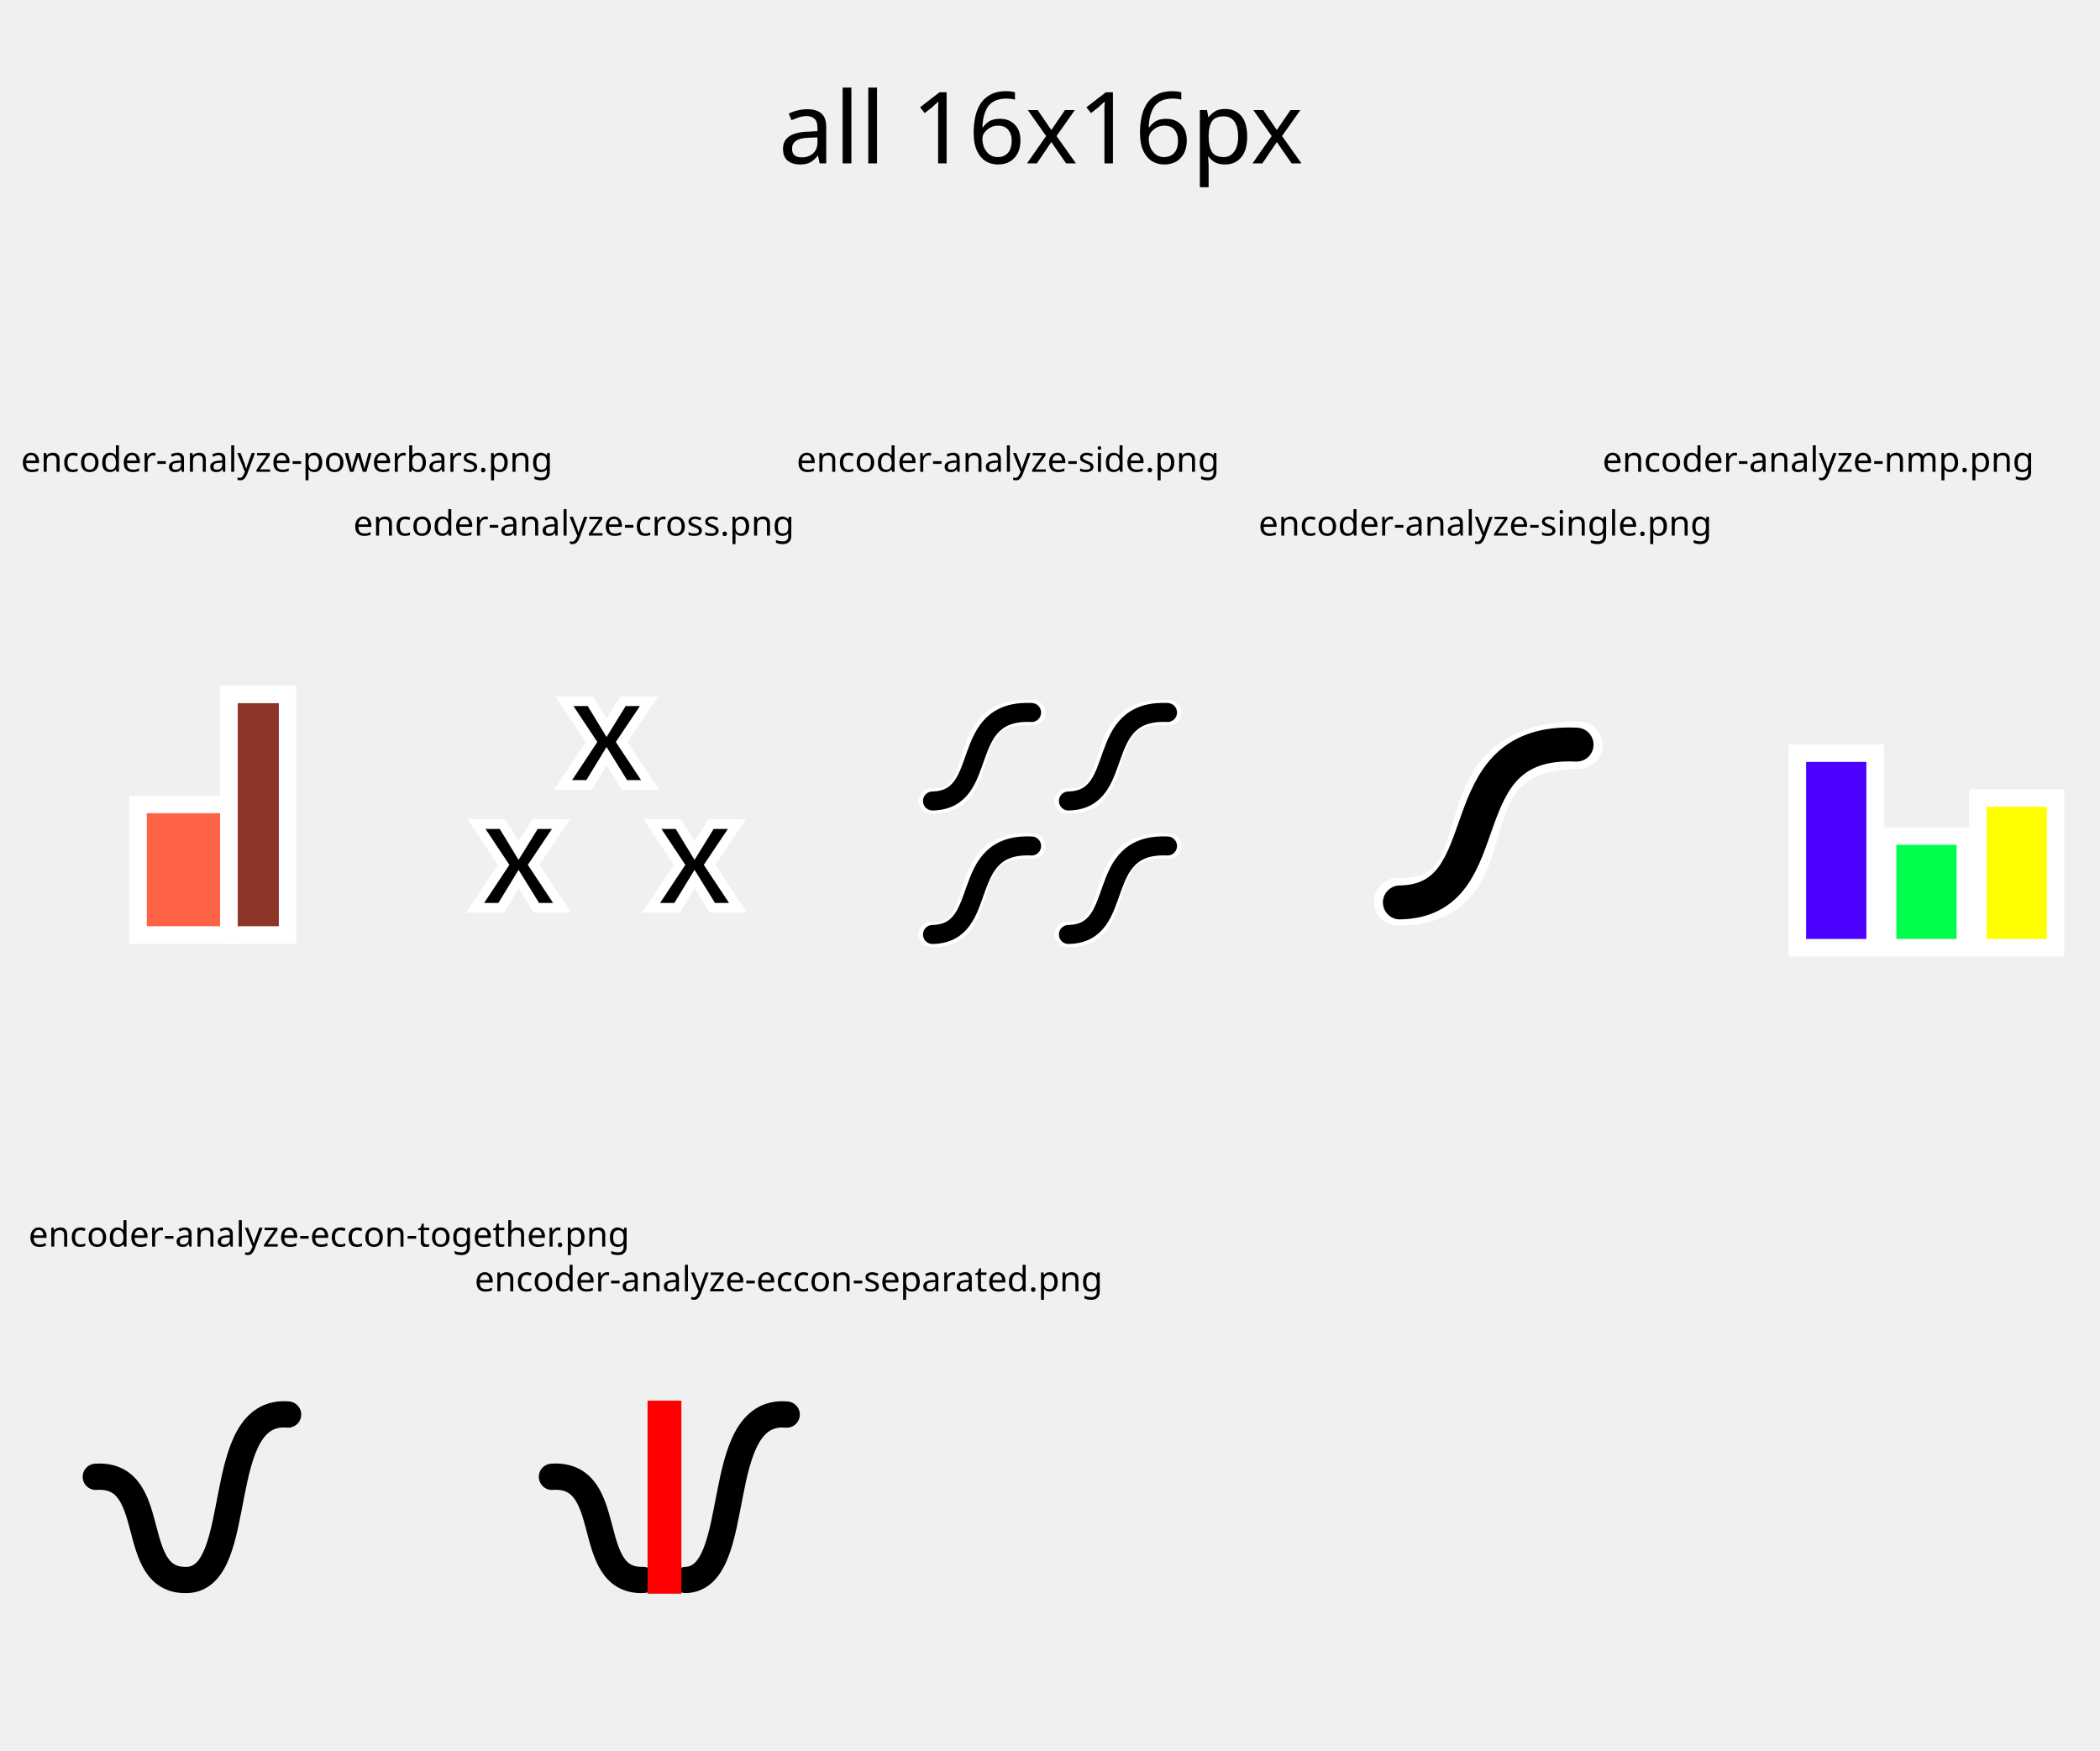
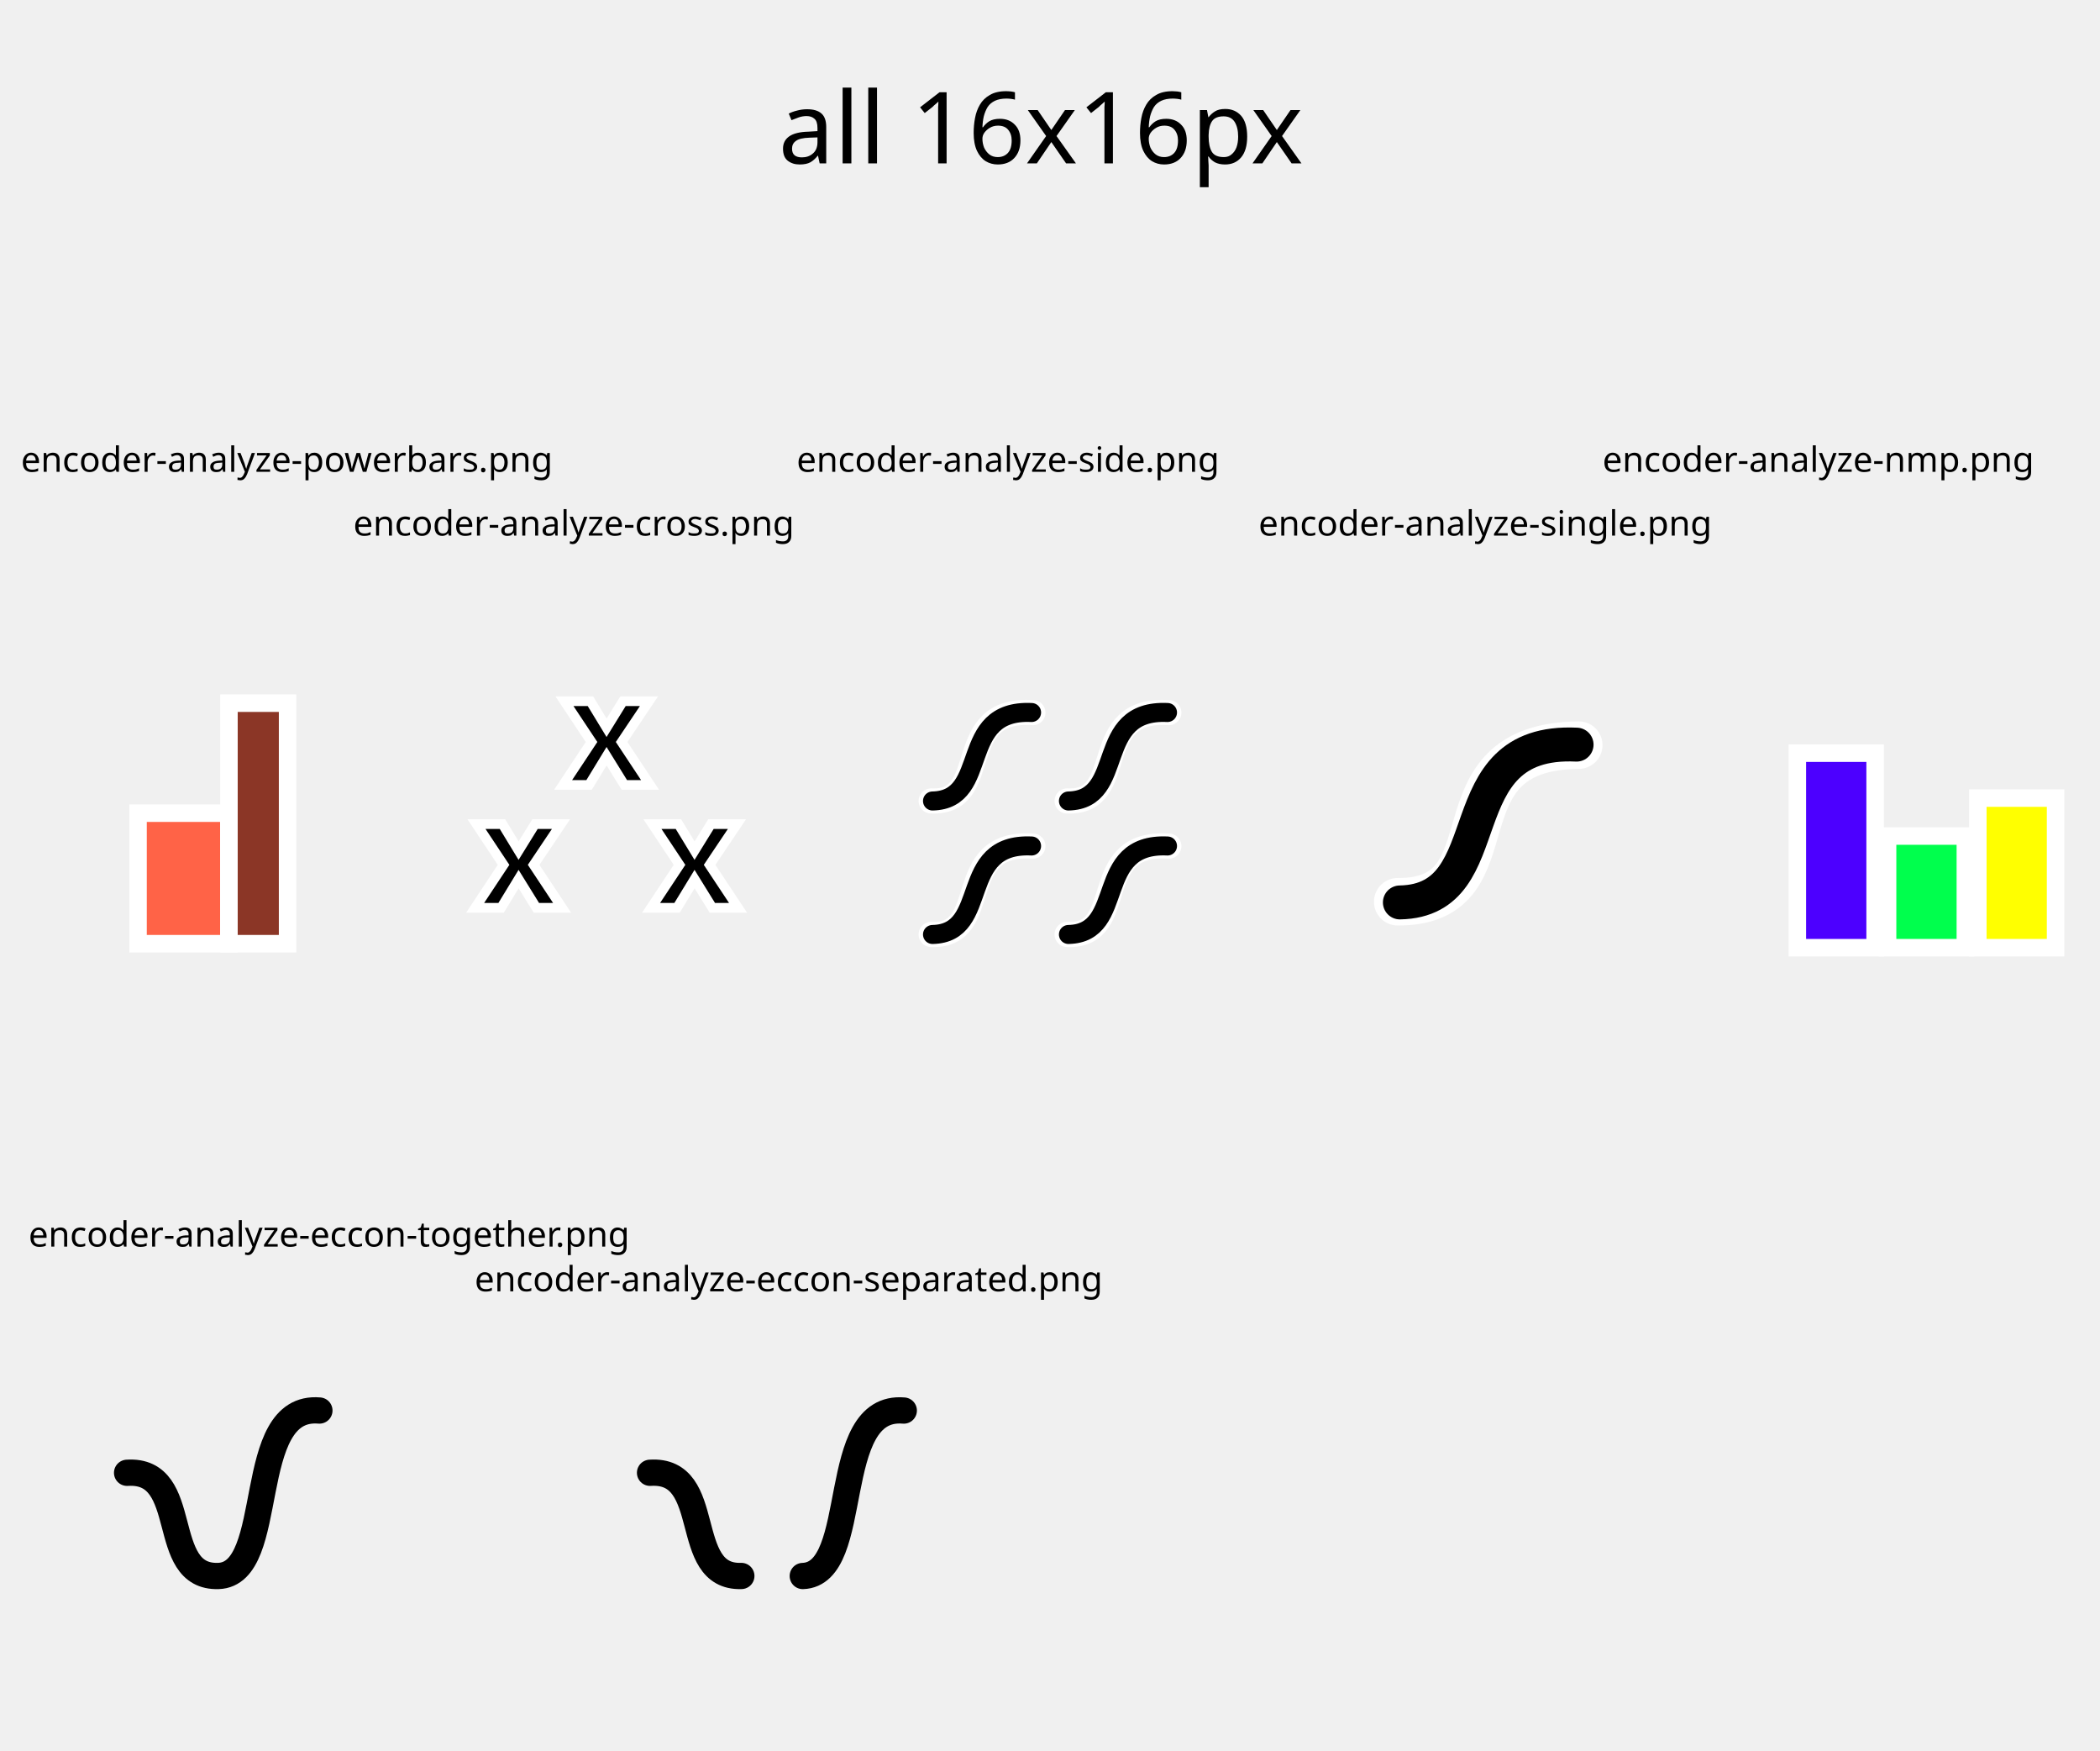
<svg xmlns="http://www.w3.org/2000/svg" width="120" height="100" id="svg2" version="1.1">
  <defs id="defs4" />
  <g id="capa1" transform="translate(62.83378,-964.9276)">
-     <g id="g3934" transform="translate(2.968116,-6.467959)">
-       <rect y="1048.928" x="-62.834" height="16" width="16" id="rect3874" style="fill:#ffffff;fill-opacity:0;fill-rule:nonzero;stroke:none" />
-       <path id="path3792" d="m -60.328,1055.763 c 3.739,-0.247 1.727,6.011 5.217,5.895 3.424,-0.114 1.399,-9.829 5.772,-9.452" style="fill:none;stroke:#000000;stroke-width:1.5;stroke-linecap:round;stroke-linejoin:round;stroke-miterlimit:4;stroke-opacity:1;stroke-dasharray:none" />
-     </g>
    <text xml:space="preserve" style="font-size:10px;font-style:normal;font-weight:normal;line-height:125%;letter-spacing:0px;word-spacing:0px;fill:#000000;fill-opacity:1;stroke:none;font-family:Sans" x="-61.203" y="1036.147" id="text3938">
      <tspan id="tspan3940" x="-61.203" y="1036.147" style="font-size:2px">encoder-analyze-eccon-together.png</tspan>
    </text>
    <text xml:space="preserve" style="font-size:10px;font-style:normal;font-weight:normal;line-height:125%;letter-spacing:0px;word-spacing:0px;fill:#000000;fill-opacity:1;stroke:none;font-family:Sans" x="-35.709" y="1038.701" id="text3938-3">
      <tspan id="tspan3940-6" x="-35.709" y="1038.701" style="font-size:2px">encoder-analyze-eccon-separated.png</tspan>
    </text>
    <text xml:space="preserve" style="font-size:5.682px;font-style:normal;font-weight:normal;line-height:125%;letter-spacing:0px;word-spacing:0px;fill:#000000;fill-opacity:1;stroke:none;font-family:Sans" x="-18.355" y="974.26" id="text3963">
      <tspan id="tspan3965" x="-18.355" y="974.26">all 16x16px</tspan>
    </text>
-     <g id="g5297">
+     <g id="g5297" transform="translate(0,0.4989014)">
      <rect y="1003.471" x="-58.673" height="16" width="16" id="rect2985" style="fill:#ffffff;fill-opacity:0;fill-rule:nonzero;stroke:none" />
      <rect y="1010.884" x="-54.946" height="7.457" width="5.195" id="rect3967" style="fill:#ff6347;fill-opacity:1;fill-rule:nonzero;stroke:#ffffff;stroke-width:1;stroke-miterlimit:4;stroke-opacity:1;stroke-dasharray:none" />
      <rect y="1004.6" x="-49.751" height="13.741" width="3.351" id="rect3967-0" style="fill:#8b3626;fill-opacity:1;fill-rule:nonzero;stroke:#ffffff;stroke-width:1;stroke-miterlimit:4;stroke-opacity:1;stroke-dasharray:none" />
    </g>
    <g id="g5334">
      <rect y="1003.97" x="14.208" height="16" width="16" id="rect2985-6" style="fill:#ffffff;fill-opacity:0;fill-rule:nonzero;stroke:none" />
      <g transform="translate(-3.4494629e-6,1.1705907e-4)" id="g5217">
        <path style="fill:none;stroke:#ffffff;stroke-width:2.713;stroke-linecap:round;stroke-linejoin:round;stroke-miterlimit:4;stroke-opacity:1;stroke-dasharray:none" d="m 17.035,1016.442 c 6.839,0.041 1.801,-8.868 10.346,-8.945" id="path3792-5-6-0" />
        <path style="fill:none;stroke:#000000;stroke-width:1.938;stroke-linecap:round;stroke-linejoin:round;stroke-miterlimit:4;stroke-opacity:1;stroke-dasharray:none" d="m 17.159,1016.482 c 5.991,-0.109 2.447,-9.374 10.098,-9.015" id="path3792-5-6" />
      </g>
    </g>
    <g id="g5340">
      <rect y="1003.97" x="39.25" height="16" width="16" id="rect2985-5" style="fill:#ffffff;fill-opacity:0;fill-rule:nonzero;stroke:none" />
      <g transform="translate(-0.02496958,0)" id="g5229">
        <rect style="fill:#4c00ff;fill-opacity:1;fill-rule:nonzero;stroke:#ffffff;stroke-opacity:1" id="rect3967-9" width="4.444" height="11.114" x="39.897" y="1007.955" />
        <rect style="fill:#00ff4d;fill-opacity:1;fill-rule:nonzero;stroke:#ffffff;stroke-width:1;stroke-miterlimit:4;stroke-opacity:1;stroke-dasharray:none" id="rect3967-9-2" width="4.444" height="6.379" x="45.053" y="1012.689" />
        <rect style="fill:#ffff00;fill-opacity:1;fill-rule:nonzero;stroke:#ffffff;stroke-opacity:1" id="rect3967-9-7" width="4.444" height="8.547" x="50.209" y="1010.521" />
      </g>
    </g>
    <text xml:space="preserve" style="font-size:10px;font-style:normal;font-weight:normal;line-height:125%;letter-spacing:0px;word-spacing:0px;fill:#000000;fill-opacity:1;stroke:none;font-family:Sans" x="-61.636" y="991.882" id="text3938-3-5">
      <tspan id="tspan3940-6-4" x="-61.636" y="991.882" style="font-size:2px">encoder-analyze-powerbars.png</tspan>
    </text>
    <text xml:space="preserve" style="font-size:10px;font-style:normal;font-weight:normal;line-height:125%;letter-spacing:0px;word-spacing:0px;fill:#000000;fill-opacity:1;stroke:none;font-family:Sans" x="-42.645" y="995.529" id="text3938-3-5-7">
      <tspan id="tspan3940-6-4-1" x="-42.645" y="995.529" style="font-size:2px">encoder-analyze-cross.png</tspan>
    </text>
    <text xml:space="preserve" style="font-size:10px;font-style:normal;font-weight:normal;line-height:125%;letter-spacing:0px;word-spacing:0px;fill:#000000;fill-opacity:1;stroke:none;font-family:Sans" x="-17.314" y="991.882" id="text3938-3-5-7-5">
      <tspan id="tspan3940-6-4-1-9" x="-17.314" y="991.882" style="font-size:2px">encoder-analyze-side.png</tspan>
    </text>
    <text xml:space="preserve" style="font-size:10px;font-style:normal;font-weight:normal;line-height:125%;letter-spacing:0px;word-spacing:0px;fill:#000000;fill-opacity:1;stroke:none;font-family:Sans" x="9.082" y="995.529" id="text3938-3-5-7-5-9">
      <tspan id="tspan3940-6-4-1-9-8" x="9.082" y="995.529" style="font-size:2px">encoder-analyze-single.png</tspan>
    </text>
    <text xml:space="preserve" style="font-size:10px;font-style:normal;font-weight:normal;line-height:125%;letter-spacing:0px;word-spacing:0px;fill:#000000;fill-opacity:1;stroke:none;font-family:Sans" x="28.738" y="991.882" id="text3938-3-5-7-5-9-8">
      <tspan id="tspan3940-6-4-1-9-8-2" x="28.738" y="991.882" style="font-size:2px">encoder-analyze-nmp.png</tspan>
    </text>
-     <g id="g4754">
-       <rect y="1042.46" x="-32.586" height="16" width="16" id="rect2985-8-7" style="fill:#ffffff;fill-opacity:0;fill-rule:nonzero;stroke:none" />
-       <path id="path3792-5" d="m -23.651,1055.191 c 3.424,-0.114 1.399,-9.829 5.772,-9.452" style="fill:none;stroke:#000000;stroke-width:1.5;stroke-linecap:round;stroke-linejoin:round;stroke-miterlimit:4;stroke-opacity:1;stroke-dasharray:none" />
-       <path id="path3792-5-7" d="m -31.294,1049.294 c 3.739,-0.247 1.727,6.011 5.217,5.895" style="fill:none;stroke:#000000;stroke-width:1.5;stroke-linecap:round;stroke-linejoin:round;stroke-miterlimit:4;stroke-opacity:1;stroke-dasharray:none" />
-       <path id="path4750" d="m -24.864,1045.912 0,9.094" style="fill:none;stroke:#ff0000;stroke-width:1.933;stroke-linecap:square;stroke-linejoin:miter;stroke-miterlimit:4;stroke-opacity:1;stroke-dasharray:none" />
-     </g>
    <g id="g5316">
      <rect y="1003.97" x="-10.834" height="16" width="16" id="rect2985-6-6" style="fill:#ffffff;fill-opacity:0;fill-rule:nonzero;stroke:none" />
      <g transform="translate(0,0.2147449)" id="g5183">
        <g id="g5139" transform="translate(7.5363335e-4,0)">
          <g id="g5089">
            <path style="fill:none;stroke:#ffffff;stroke-width:1.434;stroke-linecap:round;stroke-linejoin:round;stroke-miterlimit:4;stroke-opacity:1;stroke-dasharray:none" d="m -9.625,1018.097 c 3.56,0.15 1.135,-5.36 5.814,-5.047" id="path3792-5-6-0-9-82" />
            <path style="fill:none;stroke:#000000;stroke-width:1.086;stroke-linecap:round;stroke-linejoin:round;stroke-miterlimit:4;stroke-opacity:1;stroke-dasharray:none" d="m -9.549,1018.098 c 3.359,-0.061 1.372,-5.256 5.662,-5.055" id="path3792-5-6-0-9" />
          </g>
          <g id="g5089-4" transform="translate(7.76744,0)">
            <path style="fill:none;stroke:#ffffff;stroke-width:1.434;stroke-linecap:round;stroke-linejoin:round;stroke-miterlimit:4;stroke-opacity:1;stroke-dasharray:none" d="m -9.625,1018.097 c 3.56,0.15 1.135,-5.36 5.814,-5.047" id="path3792-5-6-0-9-82-7" />
            <path style="fill:none;stroke:#000000;stroke-width:1.086;stroke-linecap:round;stroke-linejoin:round;stroke-miterlimit:4;stroke-opacity:1;stroke-dasharray:none" d="m -9.549,1018.098 c 3.359,-0.061 1.372,-5.256 5.662,-5.055" id="path3792-5-6-0-9-4" />
          </g>
        </g>
        <g id="g5139-1" transform="translate(7.5363335e-4,-7.626049)">
          <g id="g5089-3">
            <path style="fill:none;stroke:#ffffff;stroke-width:1.434;stroke-linecap:round;stroke-linejoin:round;stroke-miterlimit:4;stroke-opacity:1;stroke-dasharray:none" d="m -9.625,1018.097 c 3.56,0.15 1.135,-5.36 5.814,-5.047" id="path3792-5-6-0-9-82-9" />
            <path style="fill:none;stroke:#000000;stroke-width:1.086;stroke-linecap:round;stroke-linejoin:round;stroke-miterlimit:4;stroke-opacity:1;stroke-dasharray:none" d="m -9.549,1018.098 c 3.359,-0.061 1.372,-5.256 5.662,-5.055" id="path3792-5-6-0-9-9" />
          </g>
          <g id="g5089-4-7" transform="translate(7.76744,0)">
            <path style="fill:none;stroke:#ffffff;stroke-width:1.434;stroke-linecap:round;stroke-linejoin:round;stroke-miterlimit:4;stroke-opacity:1;stroke-dasharray:none" d="m -9.625,1018.097 c 3.56,0.15 1.135,-5.36 5.814,-5.047" id="path3792-5-6-0-9-82-7-8" />
            <path style="fill:none;stroke:#000000;stroke-width:1.086;stroke-linecap:round;stroke-linejoin:round;stroke-miterlimit:4;stroke-opacity:1;stroke-dasharray:none" d="m -9.549,1018.098 c 3.359,-0.061 1.372,-5.256 5.662,-5.055" id="path3792-5-6-0-9-4-6" />
          </g>
        </g>
      </g>
    </g>
    <g id="g5559">
      <rect y="1003.97" x="-35.876" height="16" width="16" id="rect2985-62" style="fill:#ffffff;fill-opacity:0;fill-rule:nonzero;stroke:none" />
      <text id="text4179-0-0" y="1016.79" x="-35.732" style="font-size:5.532px;font-style:normal;font-weight:normal;line-height:125%;letter-spacing:0px;word-spacing:0px;fill:#000000;fill-opacity:1;stroke:#ffffff;stroke-width:0.552;stroke-linecap:butt;stroke-miterlimit:100;stroke-opacity:1;stroke-dasharray:none;font-family:Sans" xml:space="preserve">
        <tspan style="font-size:8.769px;font-weight:bold;fill:#000000;fill-opacity:1;stroke:#ffffff;stroke-width:0.552;stroke-linecap:butt;stroke-miterlimit:100;stroke-opacity:1;stroke-dasharray:none;-inkscape-font-specification:Sans Bold" y="1016.79" x="-35.732" id="tspan4181-7-7">x</tspan>
      </text>
      <text id="text4179-0-0-6" y="1016.79" x="-25.675" style="font-size:5.532px;font-style:normal;font-weight:normal;line-height:125%;letter-spacing:0px;word-spacing:0px;fill:#000000;fill-opacity:1;stroke:#ffffff;stroke-width:0.552;stroke-linecap:butt;stroke-miterlimit:100;stroke-opacity:1;stroke-dasharray:none;font-family:Sans" xml:space="preserve">
        <tspan style="font-size:8.769px;font-weight:bold;fill:#000000;fill-opacity:1;stroke:#ffffff;stroke-width:0.552;stroke-linecap:butt;stroke-miterlimit:100;stroke-opacity:1;stroke-dasharray:none;-inkscape-font-specification:Sans Bold" y="1016.79" x="-25.675" id="tspan4181-7-7-4">x</tspan>
      </text>
      <text id="text4179-0-0-6-6" y="1009.768" x="-30.704" style="font-size:5.532px;font-style:normal;font-weight:normal;line-height:125%;letter-spacing:0px;word-spacing:0px;fill:#000000;fill-opacity:1;stroke:#ffffff;stroke-width:0.552;stroke-linecap:butt;stroke-miterlimit:100;stroke-opacity:1;stroke-dasharray:none;font-family:Sans" xml:space="preserve">
        <tspan style="font-size:8.769px;font-weight:bold;fill:#000000;fill-opacity:1;stroke:#ffffff;stroke-width:0.552;stroke-linecap:butt;stroke-miterlimit:100;stroke-opacity:1;stroke-dasharray:none;-inkscape-font-specification:Sans Bold" y="1009.768" x="-30.704" id="tspan4181-7-7-4-8">x</tspan>
      </text>
    </g>
+     <g id="g3934-7" transform="translate(4.756476,-6.696816)">
+       <rect y="1048.928" x="-62.834" height="16" width="16" id="rect3874-3" style="fill:#ffffff;fill-opacity:0;fill-rule:nonzero;stroke:none" />
+       <path id="path3792-0" d="m -60.328,1055.763 c 3.739,-0.247 1.727,6.011 5.217,5.895 3.424,-0.114 1.399,-9.829 5.772,-9.452" style="fill:none;stroke:#000000;stroke-width:1.5;stroke-linecap:round;stroke-linejoin:round;stroke-miterlimit:4;stroke-opacity:1;stroke-dasharray:none" />
+     </g>
+     <g id="g4103" transform="translate(6.850119,-35.28849)">
+       <rect y="1077.519" x="-33.289" height="16" width="16" id="rect2985-8-7-5" style="fill:#ffffff;fill-opacity:0;fill-rule:nonzero;stroke:none" />
+       <path id="path3792-5-2" d="m -23.811,1090.251 c 3.424,-0.114 1.399,-9.829 5.772,-9.452" style="fill:none;stroke:#000000;stroke-width:1.5;stroke-linecap:round;stroke-linejoin:round;stroke-miterlimit:4;stroke-opacity:1;stroke-dasharray:none" />
+       <path id="path3792-5-7-6" d="m -32.539,1084.354 c 3.739,-0.247 1.727,6.011 5.217,5.895" style="fill:none;stroke:#000000;stroke-width:1.5;stroke-linecap:round;stroke-linejoin:round;stroke-miterlimit:4;stroke-opacity:1;stroke-dasharray:none" />
+     </g>
  </g>
</svg>
